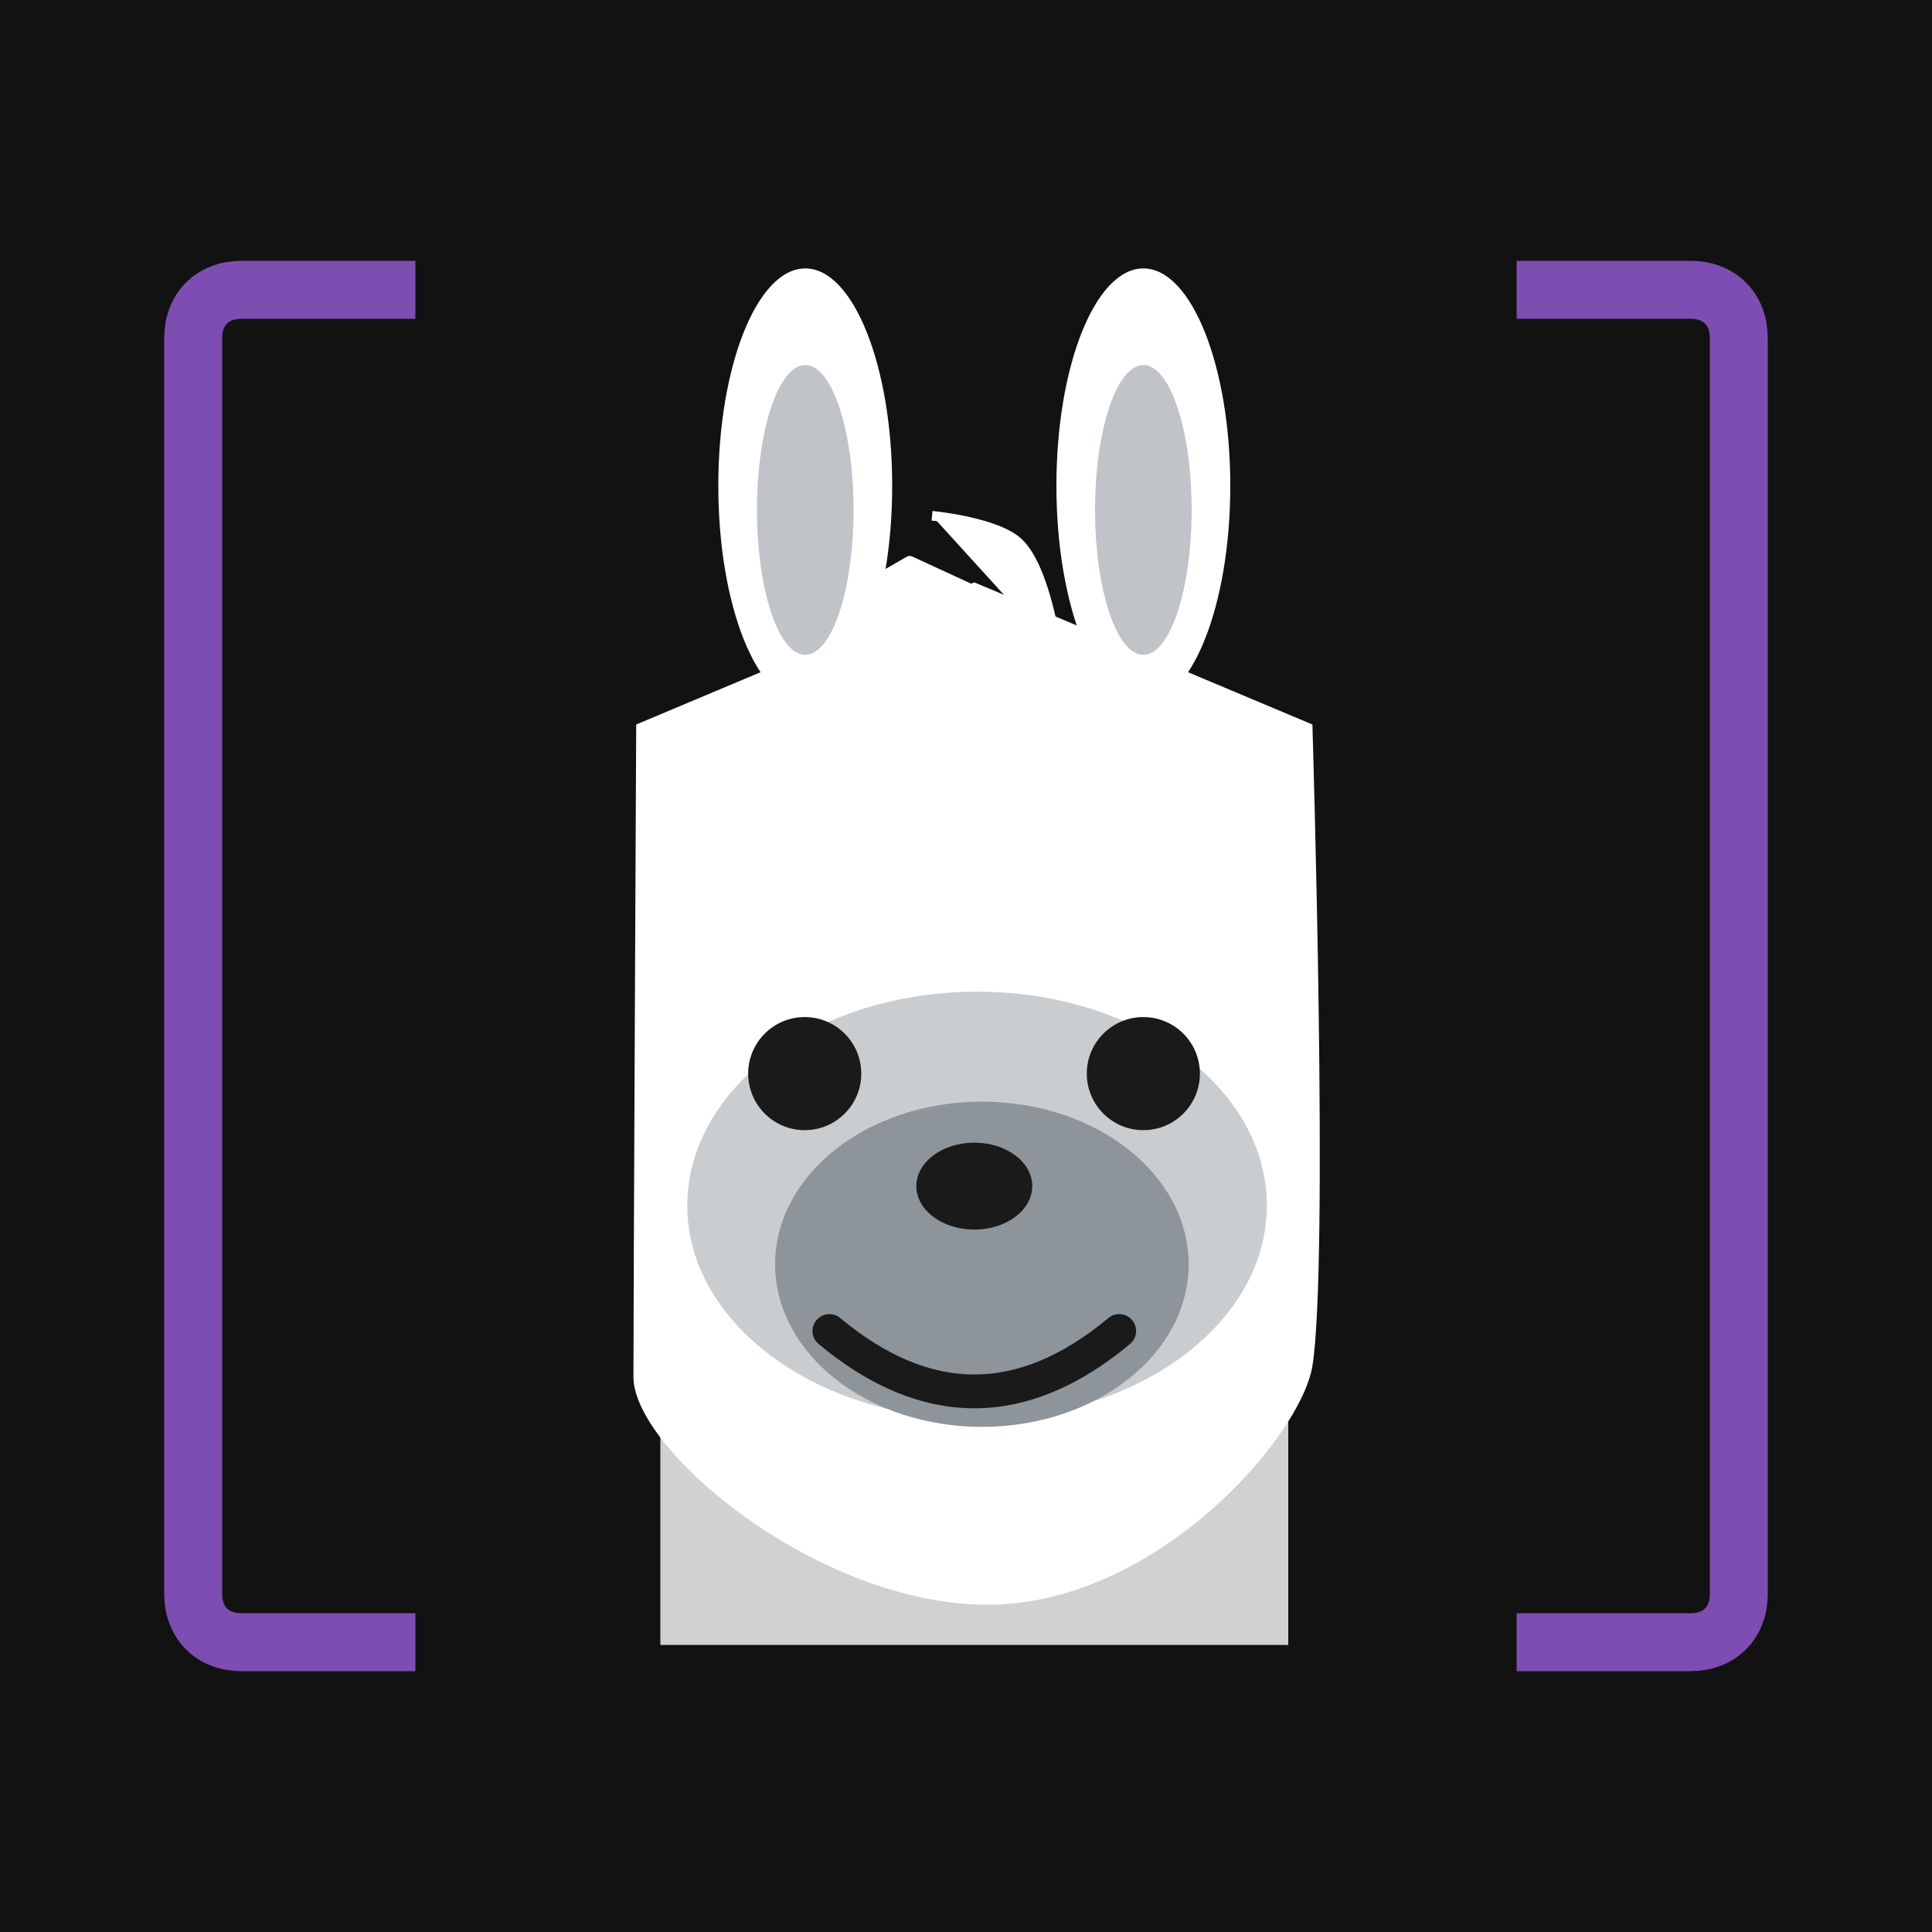
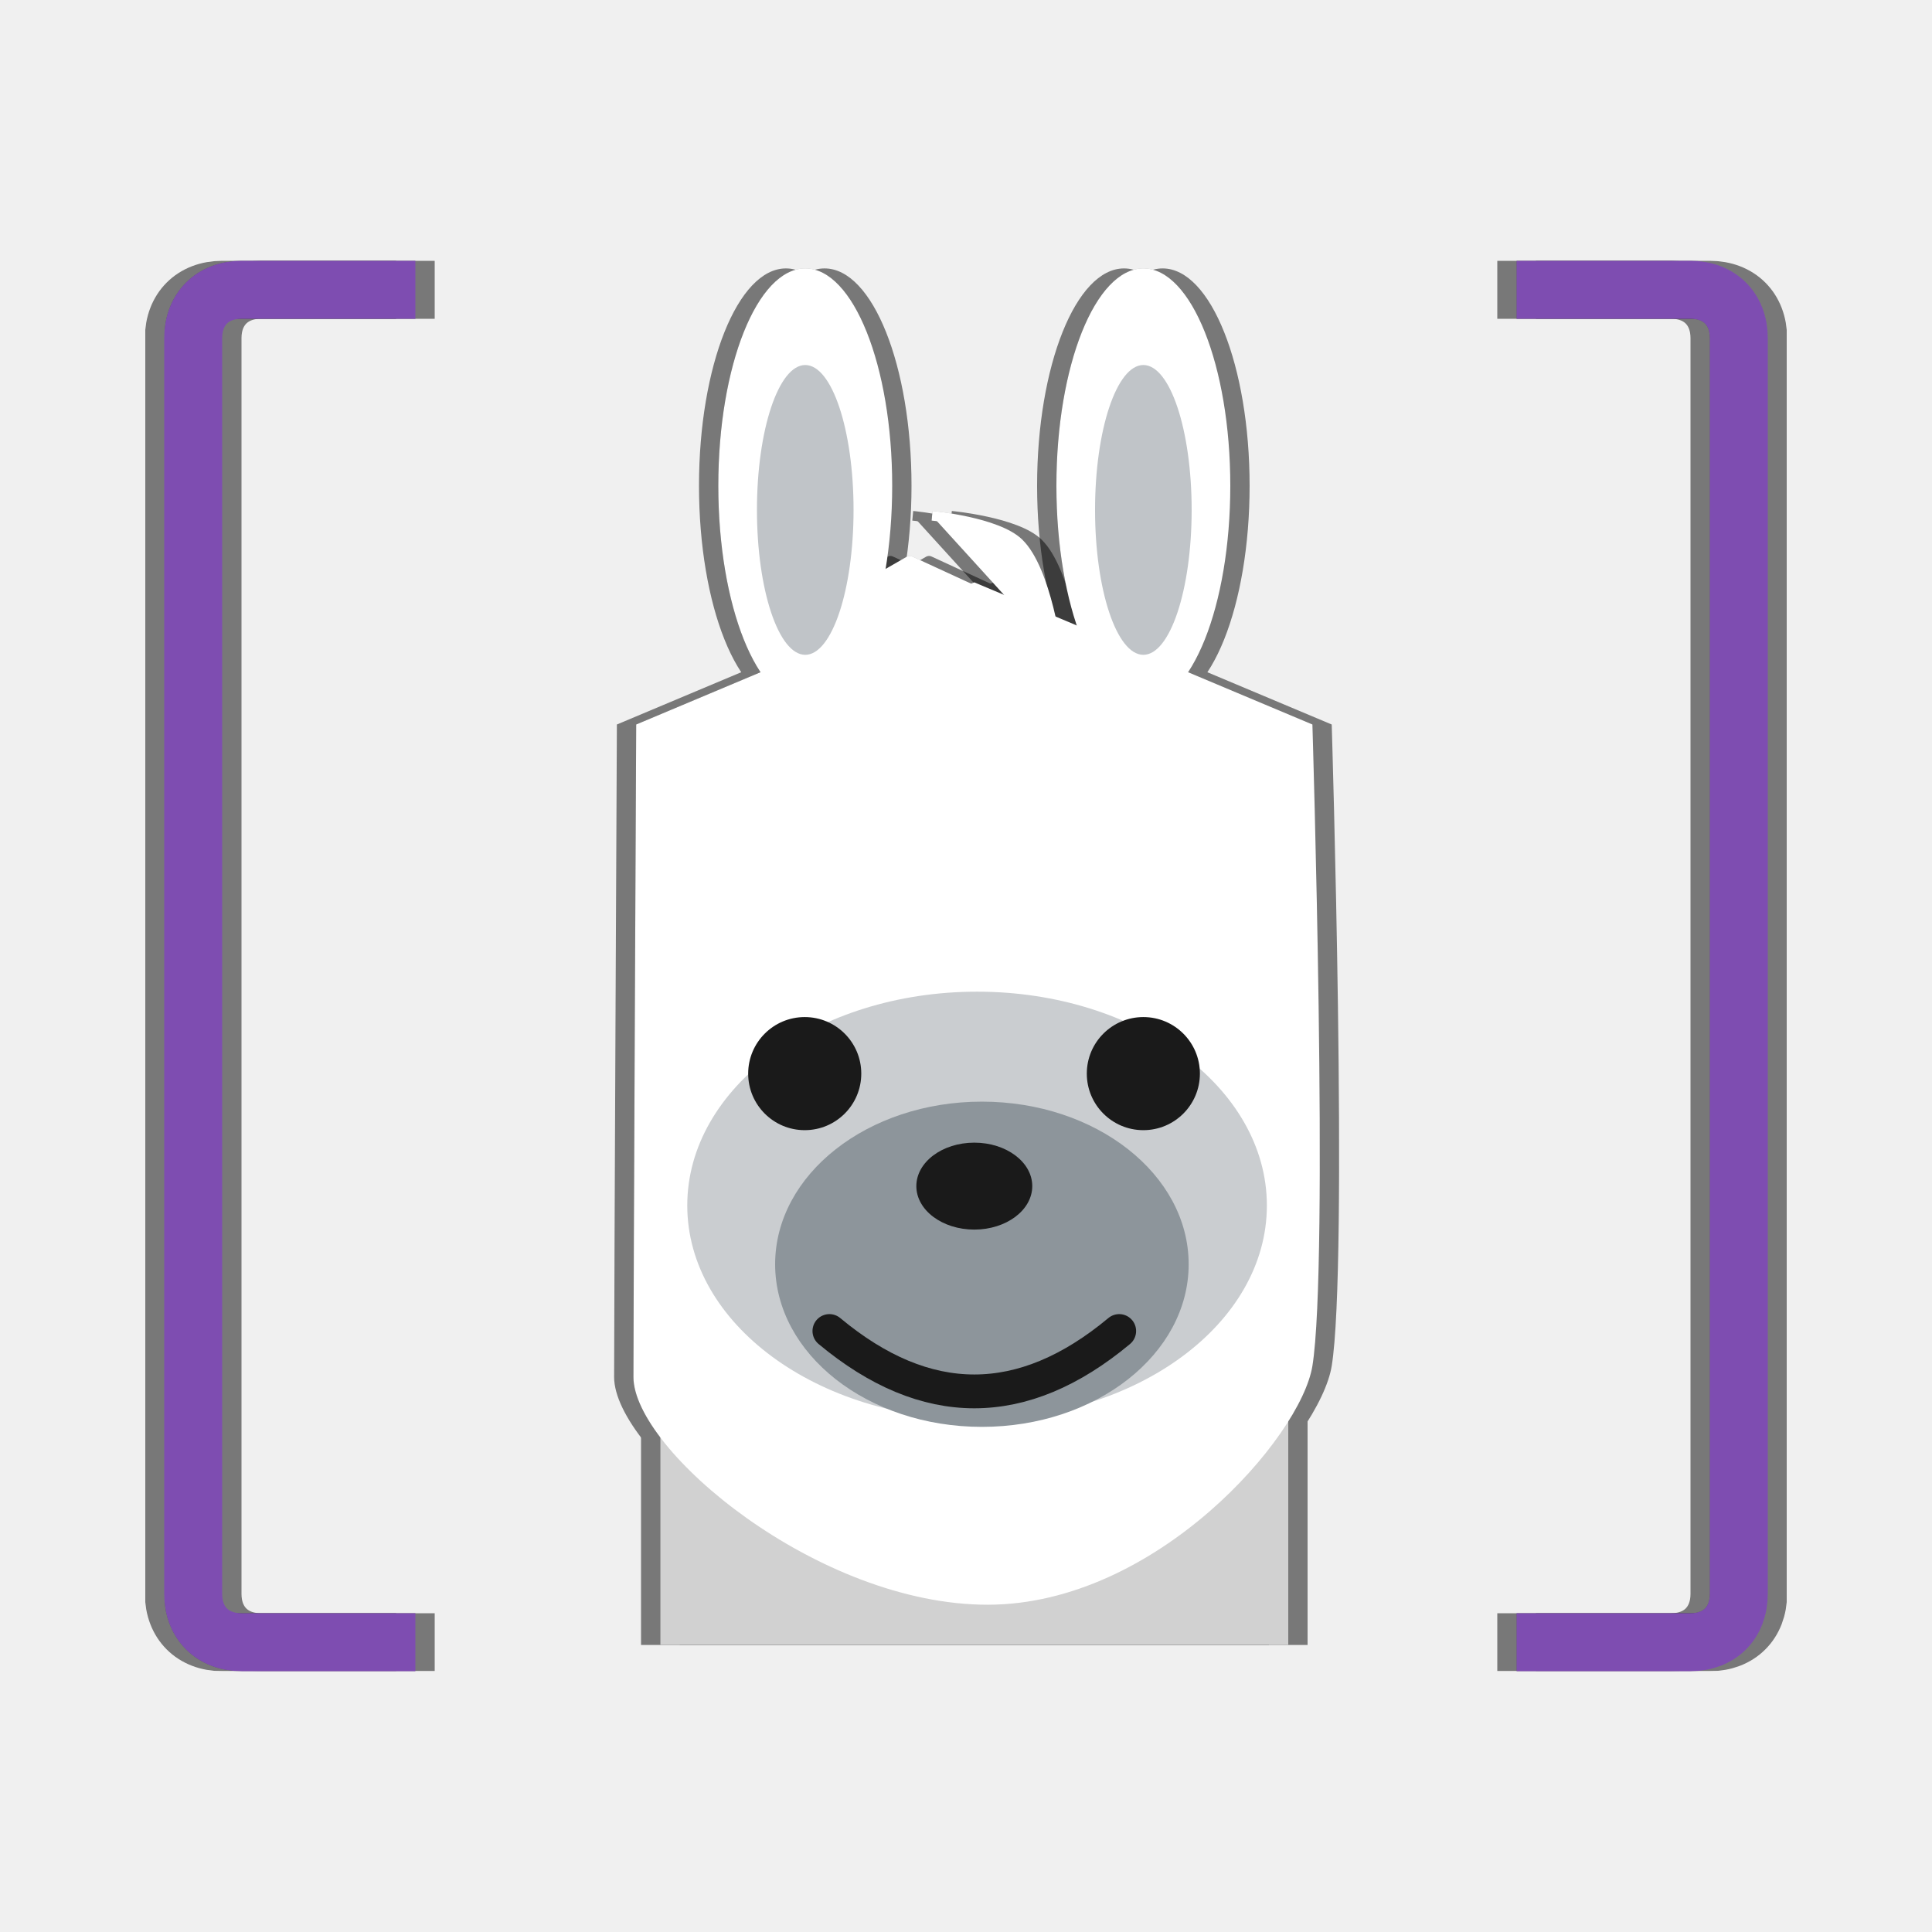
<svg xmlns="http://www.w3.org/2000/svg" width="400" height="400" viewBox="0 0 400 400" version="1.1" id="svg10">
-   <defs id="defs10" />
-   <rect width="400" height="400" fill="#121212" id="rect1" />
-   <path d="M80 60 H50 C44 60 40 64 40 70 V330 C40 336 44 340 50 340 H80" stroke="#7e4db1" stroke-width="12" fill="none" stroke-linecap="round" id="path1" style="stroke-linecap:square" />
-   <path d="M320 60 H350 C356 60 360 64 360 70 V330 C360 336 356 340 350 340 H320" stroke="#7e4db1" stroke-width="12" fill="none" stroke-linecap="round" id="path2" style="stroke-linecap:square" />
-   <path d="m 136.719,250.573 v 90 h 130 v -90" fill="#FFFFFF" id="path3" style="fill:#d1d1d1;fill-opacity:1" />
-   <path d="m 131.719,150 c 0,0 -0.573,118.481 -0.573,135.1 0,15.082 38.25,47.224 73.44,47.141 34.807,-0.082 64.745,-34.708 67.133,-49.433 C 275.158,261.605 271.719,150 271.719,150 l -70,-29.427 z" fill="#ffffff" id="path5" />
-   <ellipse cx="166.719" cy="100.573" rx="18" ry="45" fill="#ffffff" id="ellipse5" />
-   <path d="m 163.574,130.607 24.77,-14.273 24.77,11.418" fill="#ffffff" stroke="#ffffff" stroke-width="2.46" stroke-linejoin="round" id="path4" />
-   <ellipse cx="166.719" cy="105.573" rx="10" ry="30" fill="#c0c4c8" id="ellipse6" />
-   <ellipse cx="236.719" cy="100.573" rx="18" ry="45" fill="#ffffff" id="ellipse7" />
-   <ellipse cx="236.719" cy="105.573" rx="10" ry="30" fill="#c0c4c8" id="ellipse8" />
-   <ellipse cx="202.292" cy="249.584" rx="60" ry="44.269" fill="#b0b5b9" id="ellipse9" style="fill:#cacdd0;fill-opacity:1" />
-   <ellipse cx="203.292" cy="261.75" rx="42.808" ry="33.668" fill="#b0b5b9" id="ellipse9-5" style="fill:#8d959b;fill-opacity:1;stroke-width:0.693" />
-   <circle cx="236.719" cy="222.281" fill="#1a1a1a" id="circle10" style="stroke-width:0.472;stroke-dasharray:none" r="11.708" />
-   <circle cx="166.61" cy="222.281" fill="#1a1a1a" id="circle10-5" style="stroke-width:0.472;stroke-dasharray:none" r="11.708" />
-   <ellipse cx="201.719" cy="245.573" rx="12" ry="9" fill="#1a1a1a" id="ellipse10" />
-   <path d="m 171.719,275.573 q 30,25 60,0" stroke="#1a1a1a" stroke-width="5" fill="none" stroke-linecap="round" id="path10" style="stroke-width:7;stroke-dasharray:none" />
-   <path d="m 192.974,106.788 c 0,0 13.451,1.261 17.956,5.624 5.808,5.625 7.991,22.902 7.991,22.902" fill="#ffffff" stroke="#ffffff" stroke-width="2" stroke-linejoin="round" id="path4-6" />
+   <defs id="defs10">
+     <filter style="color-interpolation-filters:sRGB;" id="filter68" x="-0.031" y="-0.006" width="1.062" height="1.025">
+       <feFlood result="flood" in="SourceGraphic" flood-opacity="0.498" flood-color="rgb(0,0,0)" id="feFlood67" />
+       <feGaussianBlur result="blur" in="SourceGraphic" stdDeviation="0" id="feGaussianBlur67" />
+       <feOffset result="offset" in="blur" dx="-4" dy="0" id="feOffset67" />
+       <feComposite result="comp1" operator="in" in="flood" in2="offset" id="feComposite67" />
+       <feComposite result="fbSourceGraphic" operator="over" in="SourceGraphic" in2="comp1" id="feComposite68" />
+       <feColorMatrix result="fbSourceGraphicAlpha" in="fbSourceGraphic" values="0 0 0 -1 0 0 0 0 -1 0 0 0 0 -1 0 0 0 0 1 0" id="feColorMatrix70" />
+       <feFlood id="feFlood70" result="flood" in="fbSourceGraphic" flood-opacity="0.498" flood-color="rgb(0,0,0)" />
+       <feGaussianBlur id="feGaussianBlur70" result="blur" in="fbSourceGraphic" stdDeviation="0" />
+       <feOffset id="feOffset70" result="offset" in="blur" dx="4" dy="0" />
+       <feComposite id="feComposite70" result="comp1" operator="in" in="flood" in2="offset" />
+       <feComposite id="feComposite71" result="comp2" operator="over" in="fbSourceGraphic" in2="comp1" />
+     </filter>
+   </defs>
+   <g id="g1" style="filter:url(#filter68)">
+     <path d="M80 60 H50 C44 60 40 64 40 70 V330 C40 336 44 340 50 340 H80" stroke="#7e4db1" stroke-width="12" fill="none" stroke-linecap="round" id="path1" style="stroke-linecap:square" />
+     <path d="M320 60 H350 C356 60 360 64 360 70 V330 C360 336 356 340 350 340 H320" stroke="#7e4db1" stroke-width="12" fill="none" stroke-linecap="round" id="path2" style="stroke-linecap:square" />
+     <path d="m 136.719,250.573 v 90 h 130 v -90" fill="#FFFFFF" id="path3" style="fill:#d1d1d1;fill-opacity:1" />
+     <path d="m 131.719,150 c 0,0 -0.573,118.481 -0.573,135.1 0,15.082 38.25,47.224 73.44,47.141 34.807,-0.082 64.745,-34.708 67.133,-49.433 C 275.158,261.605 271.719,150 271.719,150 l -70,-29.427 z" fill="#ffffff" id="path5" />
+     <ellipse cx="166.719" cy="100.573" rx="18" ry="45" fill="#ffffff" id="ellipse5" />
+     <path d="m 163.574,130.607 24.77,-14.273 24.77,11.418" fill="#ffffff" stroke="#ffffff" stroke-width="2.46" stroke-linejoin="round" id="path4" />
+     <ellipse cx="166.719" cy="105.573" rx="10" ry="30" fill="#c0c4c8" id="ellipse6" />
+     <ellipse cx="236.719" cy="100.573" rx="18" ry="45" fill="#ffffff" id="ellipse7" />
+     <ellipse cx="236.719" cy="105.573" rx="10" ry="30" fill="#c0c4c8" id="ellipse8" />
+     <ellipse cx="202.292" cy="249.584" rx="60" ry="44.269" fill="#b0b5b9" id="ellipse9" style="fill:#cacdd0;fill-opacity:1" />
+     <ellipse cx="203.292" cy="261.75" rx="42.808" ry="33.668" fill="#b0b5b9" id="ellipse9-5" style="fill:#8d959b;fill-opacity:1;stroke-width:0.693" />
+     <circle cx="236.719" cy="222.281" fill="#1a1a1a" id="circle10" style="stroke-width:0.472;stroke-dasharray:none" r="11.708" />
+     <circle cx="166.61" cy="222.281" fill="#1a1a1a" id="circle10-5" style="stroke-width:0.472;stroke-dasharray:none" r="11.708" />
+     <ellipse cx="201.719" cy="245.573" rx="12" ry="9" fill="#1a1a1a" id="ellipse10" />
+     <path d="m 171.719,275.573 q 30,25 60,0" stroke="#1a1a1a" stroke-width="5" fill="none" stroke-linecap="round" id="path10" style="stroke-width:7;stroke-dasharray:none" />
+     <path d="m 192.974,106.788 c 0,0 13.451,1.261 17.956,5.624 5.808,5.625 7.991,22.902 7.991,22.902" fill="#ffffff" stroke="#ffffff" stroke-width="2" stroke-linejoin="round" id="path4-6" />
+   </g>
</svg>
